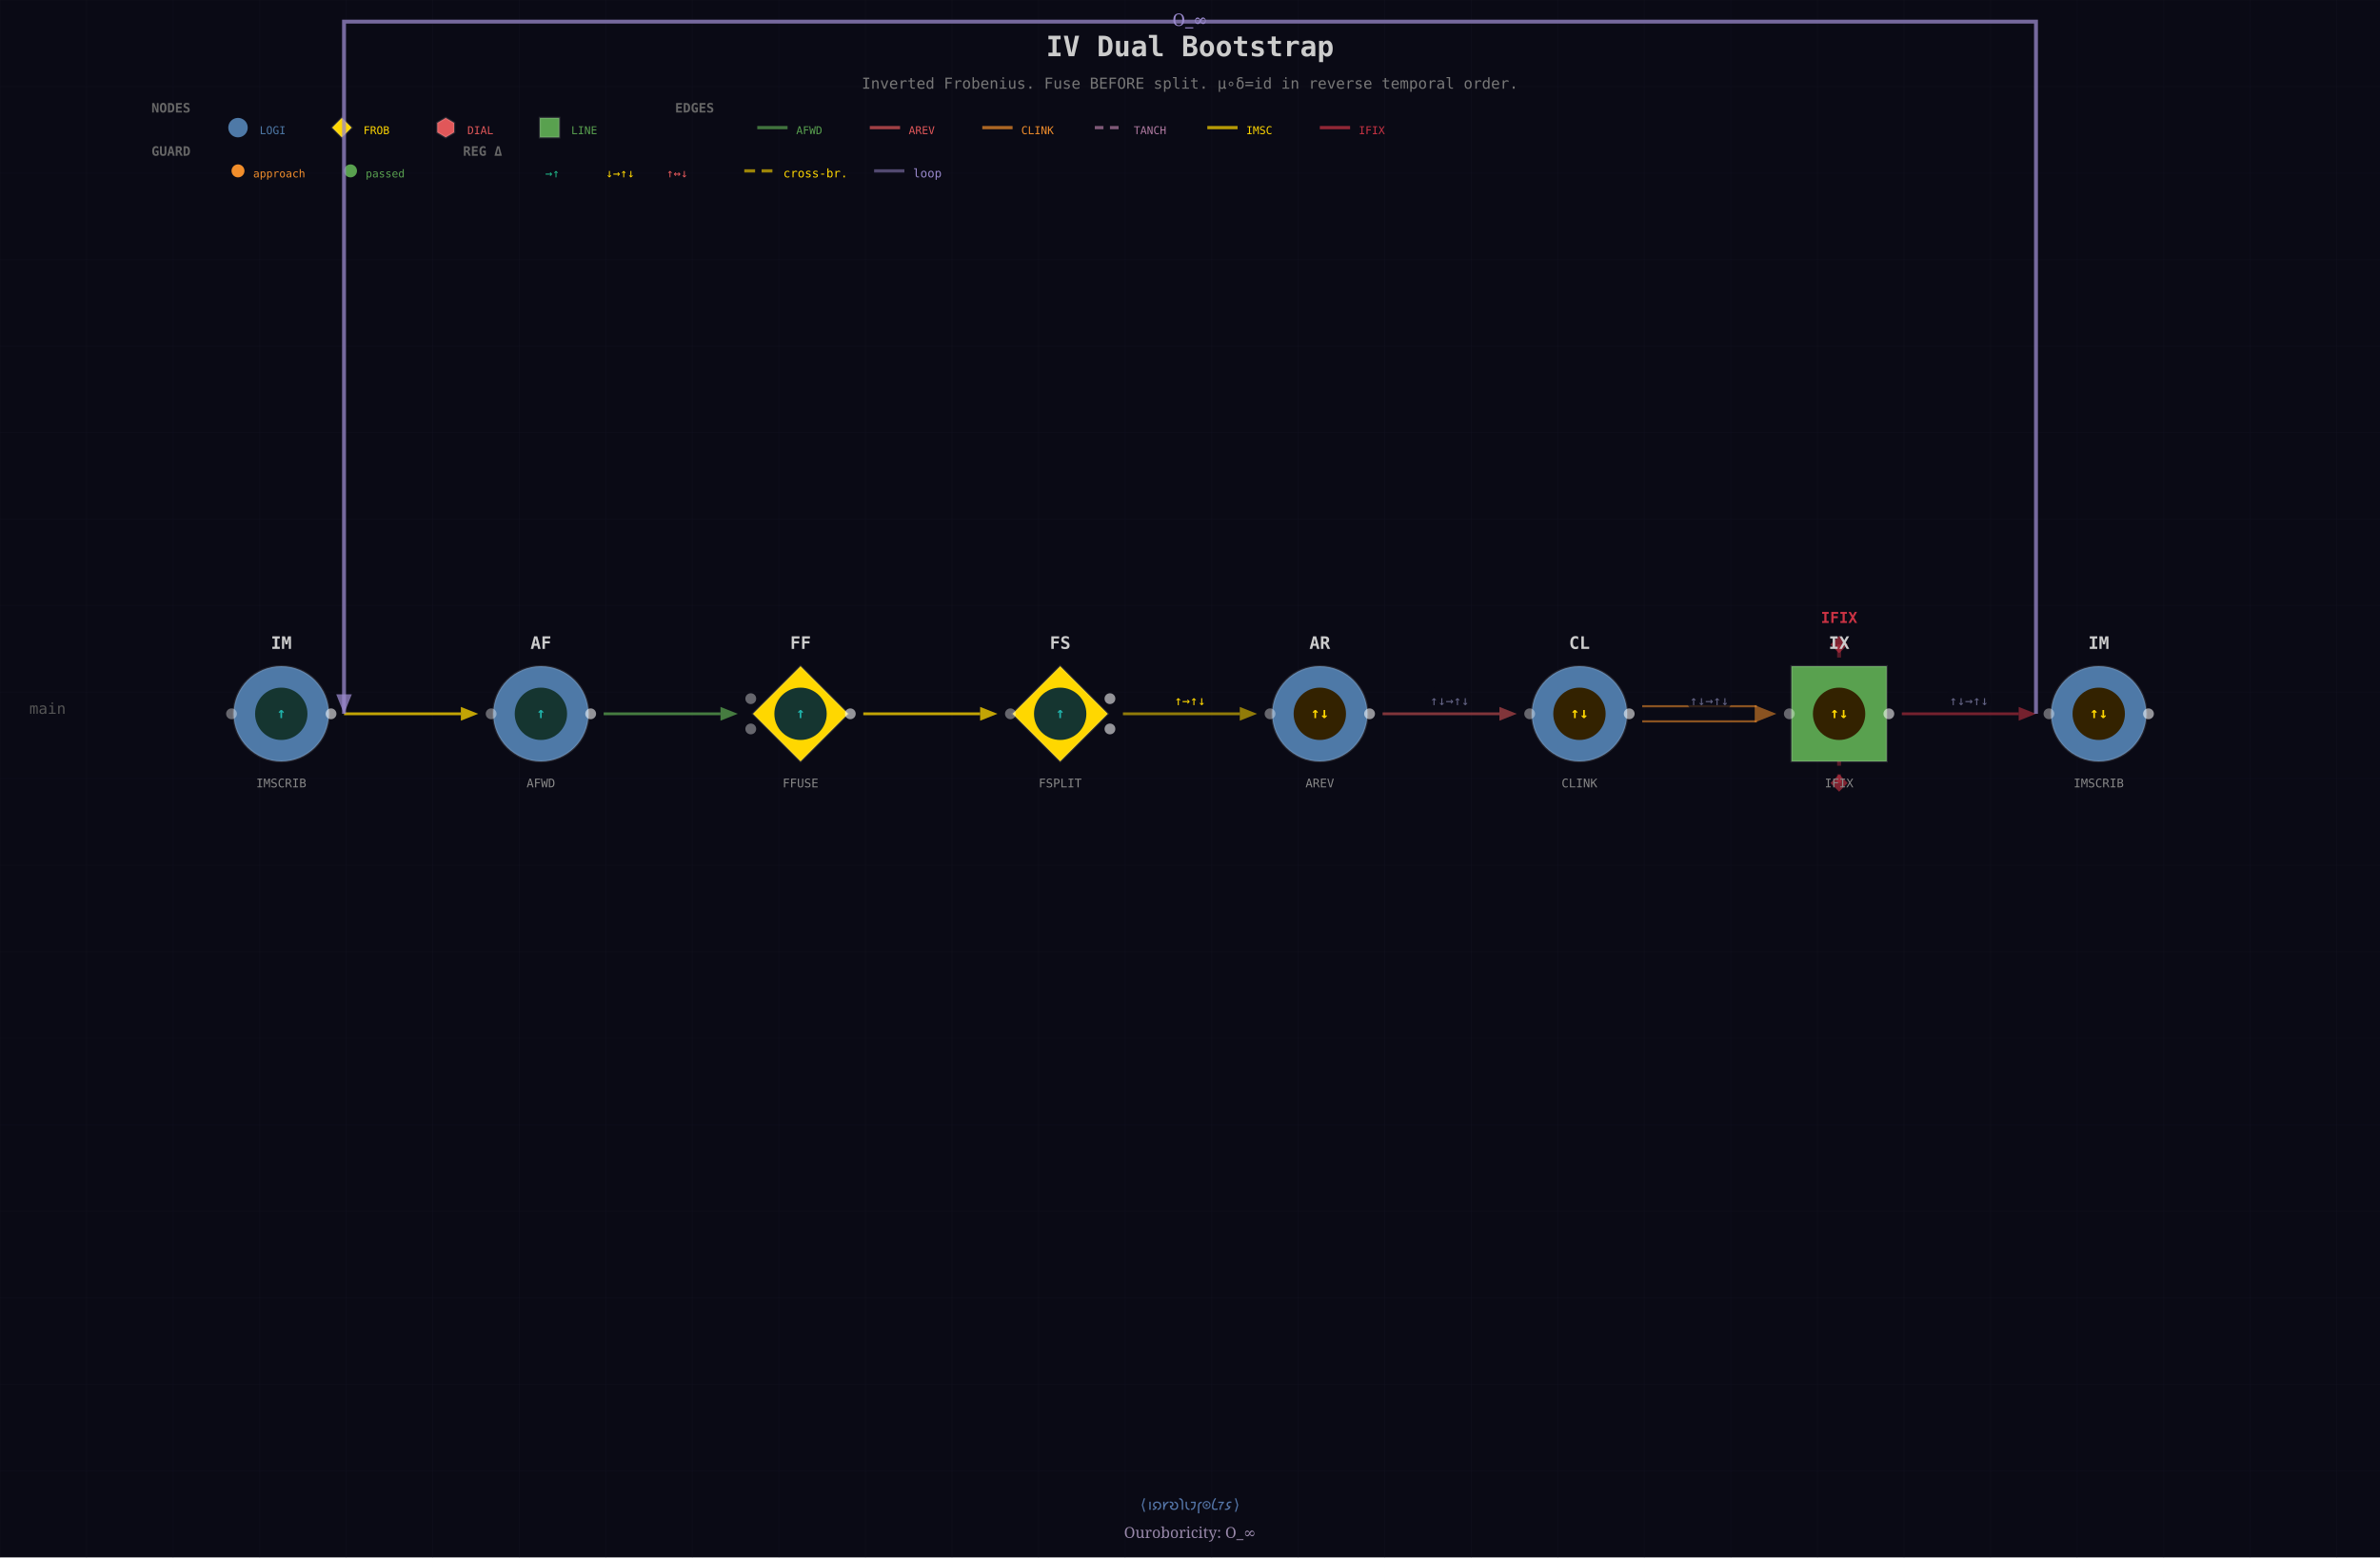
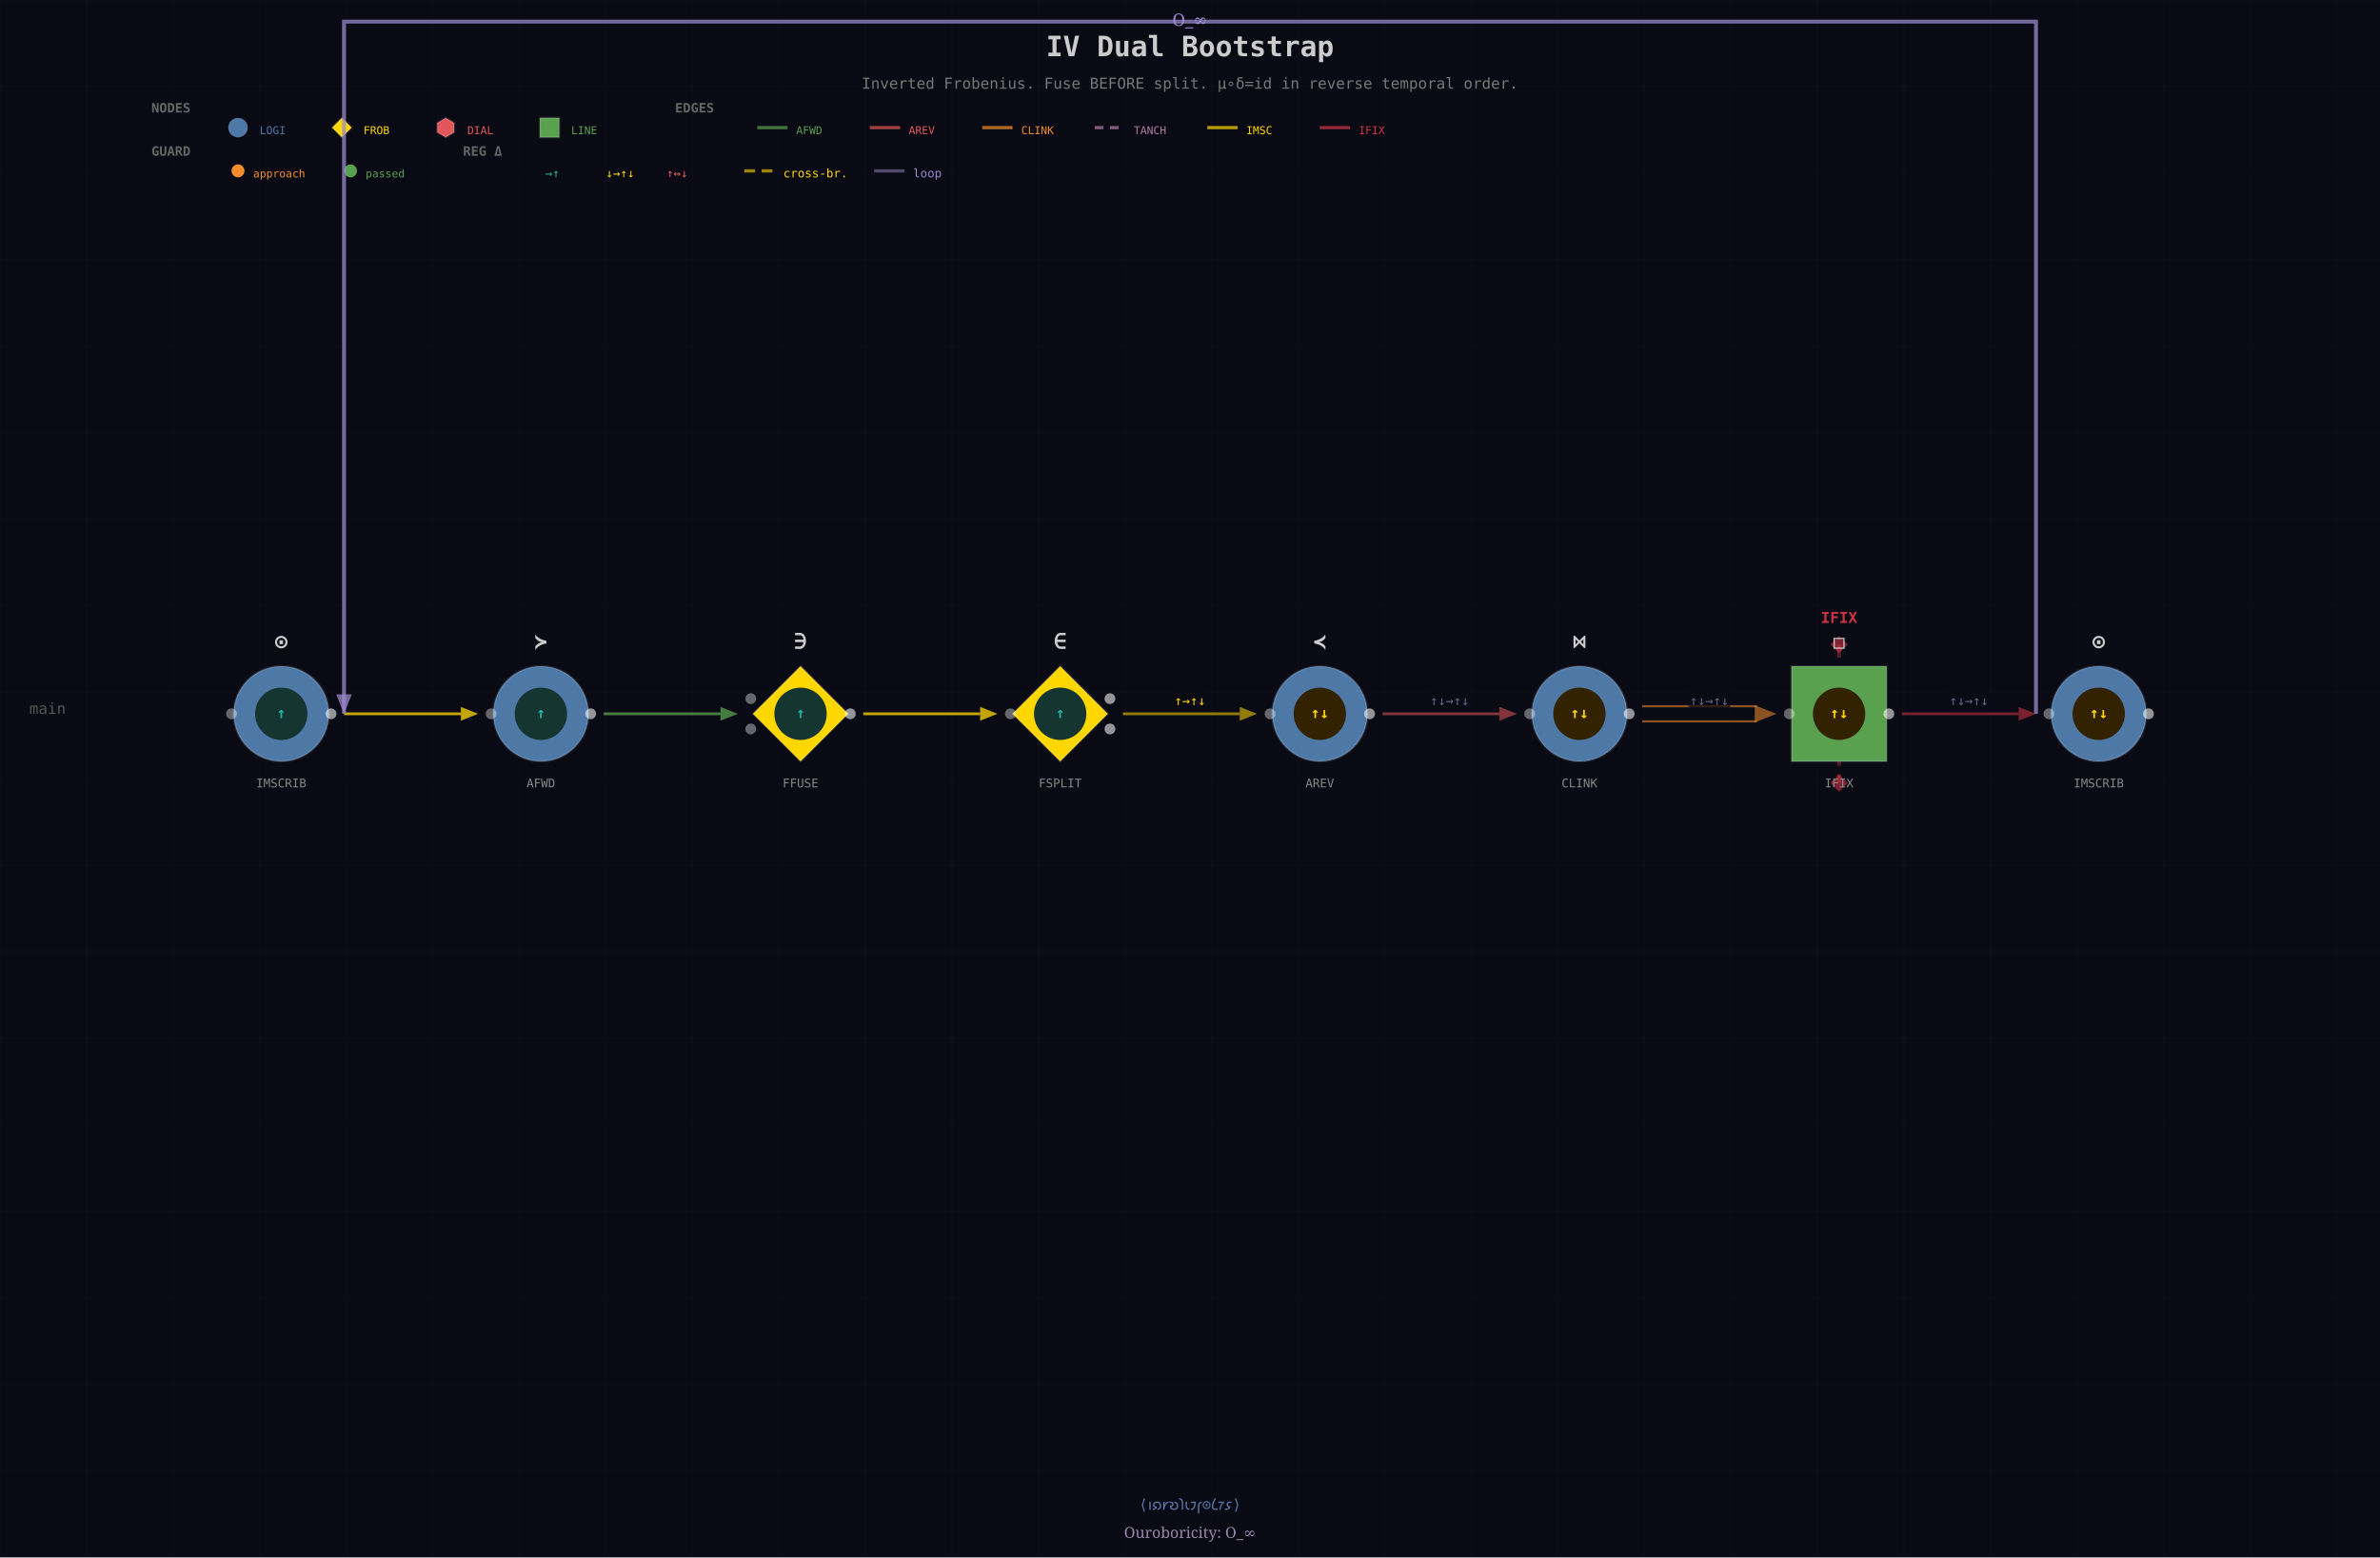
<svg xmlns="http://www.w3.org/2000/svg" viewBox="0 0 1100 720">
  <rect width="1100" height="720" fill="#0a0a15" />
  <line x1="0.0" y1="0.0" x2="0.0" y2="720.0" stroke="#151525" stroke-width="0.4" opacity="0.25" />
  <line x1="40.0" y1="0.0" x2="40.0" y2="720.0" stroke="#151525" stroke-width="0.4" opacity="0.25" />
  <line x1="80.0" y1="0.0" x2="80.0" y2="720.0" stroke="#151525" stroke-width="0.4" opacity="0.25" />
  <line x1="120.0" y1="0.0" x2="120.0" y2="720.0" stroke="#151525" stroke-width="0.4" opacity="0.25" />
  <line x1="160.0" y1="0.0" x2="160.0" y2="720.0" stroke="#151525" stroke-width="0.4" opacity="0.25" />
  <line x1="200.0" y1="0.0" x2="200.0" y2="720.0" stroke="#151525" stroke-width="0.4" opacity="0.25" />
  <line x1="240.0" y1="0.0" x2="240.0" y2="720.0" stroke="#151525" stroke-width="0.4" opacity="0.25" />
  <line x1="280.0" y1="0.0" x2="280.0" y2="720.0" stroke="#151525" stroke-width="0.4" opacity="0.25" />
  <line x1="320.0" y1="0.0" x2="320.0" y2="720.0" stroke="#151525" stroke-width="0.4" opacity="0.25" />
  <line x1="360.0" y1="0.0" x2="360.0" y2="720.0" stroke="#151525" stroke-width="0.4" opacity="0.25" />
  <line x1="400.0" y1="0.0" x2="400.0" y2="720.0" stroke="#151525" stroke-width="0.4" opacity="0.25" />
  <line x1="440.0" y1="0.0" x2="440.0" y2="720.0" stroke="#151525" stroke-width="0.4" opacity="0.25" />
  <line x1="480.0" y1="0.0" x2="480.0" y2="720.0" stroke="#151525" stroke-width="0.4" opacity="0.25" />
  <line x1="520.0" y1="0.0" x2="520.0" y2="720.0" stroke="#151525" stroke-width="0.4" opacity="0.25" />
  <line x1="560.0" y1="0.0" x2="560.0" y2="720.0" stroke="#151525" stroke-width="0.4" opacity="0.25" />
  <line x1="600.0" y1="0.0" x2="600.0" y2="720.0" stroke="#151525" stroke-width="0.4" opacity="0.25" />
  <line x1="640.0" y1="0.0" x2="640.0" y2="720.0" stroke="#151525" stroke-width="0.4" opacity="0.25" />
  <line x1="680.0" y1="0.0" x2="680.0" y2="720.0" stroke="#151525" stroke-width="0.4" opacity="0.25" />
  <line x1="720.0" y1="0.0" x2="720.0" y2="720.0" stroke="#151525" stroke-width="0.4" opacity="0.25" />
  <line x1="760.0" y1="0.0" x2="760.0" y2="720.0" stroke="#151525" stroke-width="0.4" opacity="0.25" />
  <line x1="800.0" y1="0.0" x2="800.0" y2="720.0" stroke="#151525" stroke-width="0.4" opacity="0.25" />
  <line x1="840.0" y1="0.0" x2="840.0" y2="720.0" stroke="#151525" stroke-width="0.4" opacity="0.25" />
  <line x1="880.0" y1="0.0" x2="880.0" y2="720.0" stroke="#151525" stroke-width="0.4" opacity="0.25" />
  <line x1="920.0" y1="0.0" x2="920.0" y2="720.0" stroke="#151525" stroke-width="0.4" opacity="0.25" />
  <line x1="960.0" y1="0.0" x2="960.0" y2="720.0" stroke="#151525" stroke-width="0.4" opacity="0.25" />
  <line x1="1000.0" y1="0.0" x2="1000.0" y2="720.0" stroke="#151525" stroke-width="0.4" opacity="0.25" />
  <line x1="1040.0" y1="0.0" x2="1040.0" y2="720.0" stroke="#151525" stroke-width="0.4" opacity="0.25" />
  <line x1="1080.0" y1="0.0" x2="1080.0" y2="720.0" stroke="#151525" stroke-width="0.4" opacity="0.25" />
  <line x1="0.0" y1="0.0" x2="1100.0" y2="0.0" stroke="#151525" stroke-width="0.4" opacity="0.25" />
  <line x1="0.0" y1="40.0" x2="1100.0" y2="40.0" stroke="#151525" stroke-width="0.4" opacity="0.25" />
  <line x1="0.0" y1="80.0" x2="1100.0" y2="80.0" stroke="#151525" stroke-width="0.4" opacity="0.25" />
  <line x1="0.0" y1="120.0" x2="1100.0" y2="120.0" stroke="#151525" stroke-width="0.4" opacity="0.25" />
  <line x1="0.0" y1="160.0" x2="1100.0" y2="160.0" stroke="#151525" stroke-width="0.4" opacity="0.25" />
  <line x1="0.0" y1="200.0" x2="1100.0" y2="200.0" stroke="#151525" stroke-width="0.4" opacity="0.25" />
  <line x1="0.0" y1="240.0" x2="1100.0" y2="240.0" stroke="#151525" stroke-width="0.4" opacity="0.25" />
  <line x1="0.0" y1="280.0" x2="1100.0" y2="280.0" stroke="#151525" stroke-width="0.4" opacity="0.25" />
  <line x1="0.0" y1="320.0" x2="1100.0" y2="320.0" stroke="#151525" stroke-width="0.4" opacity="0.25" />
  <line x1="0.0" y1="360.0" x2="1100.0" y2="360.0" stroke="#151525" stroke-width="0.4" opacity="0.25" />
  <line x1="0.0" y1="400.0" x2="1100.0" y2="400.0" stroke="#151525" stroke-width="0.4" opacity="0.25" />
  <line x1="0.0" y1="440.0" x2="1100.0" y2="440.0" stroke="#151525" stroke-width="0.4" opacity="0.25" />
  <line x1="0.0" y1="480.0" x2="1100.0" y2="480.0" stroke="#151525" stroke-width="0.4" opacity="0.25" />
  <line x1="0.0" y1="520.0" x2="1100.0" y2="520.0" stroke="#151525" stroke-width="0.4" opacity="0.25" />
  <line x1="0.0" y1="560.0" x2="1100.0" y2="560.0" stroke="#151525" stroke-width="0.4" opacity="0.25" />
  <line x1="0.0" y1="600.0" x2="1100.0" y2="600.0" stroke="#151525" stroke-width="0.4" opacity="0.25" />
  <line x1="0.0" y1="640.0" x2="1100.0" y2="640.0" stroke="#151525" stroke-width="0.4" opacity="0.25" />
  <line x1="0.0" y1="680.0" x2="1100.0" y2="680.0" stroke="#151525" stroke-width="0.4" opacity="0.25" />
  <text x="550.0" y="26.0" fill="#cccccc" font-size="13" text-anchor="middle" font-family="monospace" font-weight="bold">IV Dual Bootstrap</text>
  <text x="550.0" y="41.0" fill="#777" font-size="7" text-anchor="middle" font-family="monospace">Inverted Frobenius. Fuse BEFORE split. μ∘δ=id in reverse temporal order.</text>
  <text x="22.0" y="330.0" fill="#555" font-size="7" text-anchor="middle" font-family="monospace">main</text>
  <line x1="850.0" y1="298.0" x2="850.0" y2="362.0" stroke="#cc3344" stroke-width="1.8" opacity="0.4" stroke-dasharray="6,4" />
  <text x="850.0" y="288.0" fill="#cc3344" font-size="7" text-anchor="middle" font-family="monospace" font-weight="bold">IFIX</text>
  <polygon points="850.0,294.0 854.0,298 850.0,302.0 846.0,298" fill="#cc3344" opacity="0.6" />
  <polygon points="850.0,358.0 854.0,362 850.0,366.0 846.0,362" fill="#cc3344" opacity="0.6" />
  <line x1="159.0" y1="330.0" x2="213.0" y2="330.0" stroke="#ffd700" stroke-width="1.3" opacity="0.75" />
  <polygon points="221.0,330.0 213.0,333.2 213.0,326.8" fill="#ffd700" opacity="0.75" />
  <line x1="279.0" y1="330.0" x2="333.0" y2="330.0" stroke="#59a14f" stroke-width="1.3" opacity="0.75" />
  <polygon points="341.0,330.0 333.0,333.2 333.0,326.8" fill="#59a14f" opacity="0.75" />
  <line x1="399.0" y1="330.0" x2="453.0" y2="330.0" stroke="#ffd700" stroke-width="1.3" opacity="0.75" />
  <polygon points="461.0,330.0 453.0,333.2 453.0,326.8" fill="#ffd700" opacity="0.75" />
  <line x1="519.0" y1="330.0" x2="573.0" y2="330.0" stroke="#ffd700" stroke-width="1.3" opacity="0.55" />
  <polygon points="581.0,330.0 573.0,333.2 573.0,326.8" fill="#ffd700" opacity="0.55" />
  <rect x="542.0" y="318.0" width="16.0" height="10" fill="#0a0a15" opacity="0.7" rx="3" />
  <text x="550.0" y="326.0" fill="#ffd700" font-size="6" text-anchor="middle" font-family="monospace">↑→↑↓</text>
  <line x1="639.0" y1="330.0" x2="693.0" y2="330.0" stroke="#e15759" stroke-width="1.3" opacity="0.55" />
  <polygon points="701.0,330.0 693.0,333.2 693.0,326.8" fill="#e15759" opacity="0.55" />
  <rect x="660.0" y="318.0" width="20.0" height="10" fill="#0a0a15" opacity="0.7" rx="3" />
  <text x="670.0" y="326.0" fill="#666688" font-size="6" text-anchor="middle" font-family="monospace">↑↓→↑↓</text>
  <line x1="759.0" y1="326.5" x2="812.0" y2="326.5" stroke="#f28e2b" stroke-width="1.0" opacity="0.55" />
  <line x1="759.0" y1="333.5" x2="812.0" y2="333.5" stroke="#f28e2b" stroke-width="1.0" opacity="0.55" />
  <polygon points="821.0,330.0 811.0,334.0 811.0,326.0" fill="#f28e2b" opacity="0.55" />
  <rect x="780.0" y="318.0" width="20.0" height="10" fill="#0a0a15" opacity="0.7" rx="3" />
  <text x="790.0" y="326.0" fill="#666688" font-size="6" text-anchor="middle" font-family="monospace">↑↓→↑↓</text>
  <line x1="879.0" y1="330.0" x2="933.0" y2="330.0" stroke="#cc3344" stroke-width="1.3" opacity="0.55" />
  <polygon points="941.0,330.0 933.0,333.2 933.0,326.8" fill="#cc3344" opacity="0.55" />
  <rect x="900.0" y="318.0" width="20.0" height="10" fill="#0a0a15" opacity="0.7" rx="3" />
  <text x="910.0" y="326.0" fill="#666688" font-size="6" text-anchor="middle" font-family="monospace">↑↓→↑↓</text>
  <circle cx="130.0" cy="330.0" r="22.0" fill="#4e79a7" stroke="#ffffff20" stroke-width="1.0" />
  <circle cx="130.0" cy="330.0" r="12.1" fill="#153530" stroke-width="0" />
  <text x="130.0" y="332.0" fill="#20b2aa" font-size="7" text-anchor="middle" font-family="monospace" font-weight="bold">↑</text>
-   <text x="130.0" y="300.0" fill="#cccccc" font-size="8" text-anchor="middle" font-family="monospace" font-weight="bold">IM</text>
+   <text x="130.0" y="300.0" fill="#cccccc" font-size="10" text-anchor="middle" font-family="monospace" font-weight="bold">⊙</text>
  <text x="130.0" y="364.0" fill="#888" font-size="5.5" text-anchor="middle" font-family="monospace">IMSCRIB</text>
  <circle cx="107.0" cy="330.0" r="2.5" fill="#ffffff60" stroke-width="0" />
  <circle cx="153.0" cy="330.0" r="2.5" fill="#ffffff90" stroke-width="0" />
  <circle cx="250.0" cy="330.0" r="22.0" fill="#4e79a7" stroke="#ffffff20" stroke-width="1.0" />
  <circle cx="250.0" cy="330.0" r="12.1" fill="#153530" stroke-width="0" />
  <text x="250.0" y="332.0" fill="#20b2aa" font-size="7" text-anchor="middle" font-family="monospace" font-weight="bold">↑</text>
-   <text x="250.0" y="300.0" fill="#cccccc" font-size="8" text-anchor="middle" font-family="monospace" font-weight="bold">AF</text>
+   <text x="250.0" y="300.0" fill="#cccccc" font-size="10" text-anchor="middle" font-family="monospace" font-weight="bold">≻</text>
  <text x="250.0" y="364.0" fill="#888" font-size="5.5" text-anchor="middle" font-family="monospace">AFWD</text>
  <circle cx="227.0" cy="330.0" r="2.5" fill="#ffffff60" stroke-width="0" />
  <circle cx="273.0" cy="330.0" r="2.5" fill="#ffffff90" stroke-width="0" />
  <polygon points="370.0,308.0 392.0,330 370.0,352.0 348.0,330" fill="#ffd700" stroke="#ffffff20" stroke-width="1.0" />
  <circle cx="370.0" cy="330.0" r="12.1" fill="#153530" stroke-width="0" />
  <text x="370.0" y="332.0" fill="#20b2aa" font-size="7" text-anchor="middle" font-family="monospace" font-weight="bold">↑</text>
-   <text x="370.0" y="300.0" fill="#cccccc" font-size="8" text-anchor="middle" font-family="monospace" font-weight="bold">FF</text>
+   <text x="370.0" y="300.0" fill="#cccccc" font-size="10" text-anchor="middle" font-family="monospace" font-weight="bold">∋</text>
  <text x="370.0" y="364.0" fill="#888" font-size="5.5" text-anchor="middle" font-family="monospace">FFUSE</text>
  <circle cx="347.0" cy="323.0" r="2.5" fill="#ffffff60" stroke-width="0" />
  <circle cx="347.0" cy="337.0" r="2.5" fill="#ffffff60" stroke-width="0" />
  <circle cx="393.0" cy="330.0" r="2.5" fill="#ffffff90" stroke-width="0" />
  <polygon points="490.0,308.0 512.0,330 490.0,352.0 468.0,330" fill="#ffd700" stroke="#ffffff20" stroke-width="1.0" />
  <circle cx="490.0" cy="330.0" r="12.1" fill="#153530" stroke-width="0" />
  <text x="490.0" y="332.0" fill="#20b2aa" font-size="7" text-anchor="middle" font-family="monospace" font-weight="bold">↑</text>
-   <text x="490.0" y="300.0" fill="#cccccc" font-size="8" text-anchor="middle" font-family="monospace" font-weight="bold">FS</text>
+   <text x="490.0" y="300.0" fill="#cccccc" font-size="10" text-anchor="middle" font-family="monospace" font-weight="bold">∈</text>
  <text x="490.0" y="364.0" fill="#888" font-size="5.5" text-anchor="middle" font-family="monospace">FSPLIT</text>
  <circle cx="467.0" cy="330.0" r="2.5" fill="#ffffff60" stroke-width="0" />
  <circle cx="513.0" cy="323.0" r="2.5" fill="#ffffff90" stroke-width="0" />
  <circle cx="513.0" cy="337.0" r="2.5" fill="#ffffff90" stroke-width="0" />
  <circle cx="610.0" cy="330.0" r="22.0" fill="#4e79a7" stroke="#ffffff20" stroke-width="1.0" />
  <circle cx="610.0" cy="330.0" r="12.1" fill="#332200" stroke-width="0" />
  <text x="610.0" y="332.0" fill="#ffd700" font-size="7" text-anchor="middle" font-family="monospace" font-weight="bold">↑↓</text>
-   <text x="610.0" y="300.0" fill="#cccccc" font-size="8" text-anchor="middle" font-family="monospace" font-weight="bold">AR</text>
+   <text x="610.0" y="300.0" fill="#cccccc" font-size="10" text-anchor="middle" font-family="monospace" font-weight="bold">≺</text>
  <text x="610.0" y="364.0" fill="#888" font-size="5.5" text-anchor="middle" font-family="monospace">AREV</text>
  <circle cx="587.0" cy="330.0" r="2.5" fill="#ffffff60" stroke-width="0" />
  <circle cx="633.0" cy="330.0" r="2.5" fill="#ffffff90" stroke-width="0" />
  <circle cx="730.0" cy="330.0" r="22.0" fill="#4e79a7" stroke="#ffffff20" stroke-width="1.0" />
  <circle cx="730.0" cy="330.0" r="12.1" fill="#332200" stroke-width="0" />
  <text x="730.0" y="332.0" fill="#ffd700" font-size="7" text-anchor="middle" font-family="monospace" font-weight="bold">↑↓</text>
-   <text x="730.0" y="300.0" fill="#cccccc" font-size="8" text-anchor="middle" font-family="monospace" font-weight="bold">CL</text>
+   <text x="730.0" y="300.0" fill="#cccccc" font-size="10" text-anchor="middle" font-family="monospace" font-weight="bold">⋈</text>
  <text x="730.0" y="364.0" fill="#888" font-size="5.5" text-anchor="middle" font-family="monospace">CLINK</text>
  <circle cx="707.0" cy="330.0" r="2.5" fill="#ffffff60" stroke-width="0" />
  <circle cx="753.0" cy="330.0" r="2.5" fill="#ffffff90" stroke-width="0" />
  <rect x="828.0" y="308.0" width="44.0" height="44.0" fill="#59a14f" stroke="#ffffff20" stroke-width="1.0" />
  <circle cx="850.0" cy="330.0" r="12.1" fill="#332200" stroke-width="0" />
  <text x="850.0" y="332.0" fill="#ffd700" font-size="7" text-anchor="middle" font-family="monospace" font-weight="bold">↑↓</text>
-   <text x="850.0" y="300.0" fill="#cccccc" font-size="8" text-anchor="middle" font-family="monospace" font-weight="bold">IX</text>
+   <text x="850.0" y="300.0" fill="#cccccc" font-size="10" text-anchor="middle" font-family="monospace" font-weight="bold">◻</text>
  <text x="850.0" y="364.0" fill="#888" font-size="5.5" text-anchor="middle" font-family="monospace">IFIX</text>
  <circle cx="827.0" cy="330.0" r="2.5" fill="#ffffff60" stroke-width="0" />
  <circle cx="873.0" cy="330.0" r="2.5" fill="#ffffff90" stroke-width="0" />
  <circle cx="970.0" cy="330.0" r="22.0" fill="#4e79a7" stroke="#ffffff20" stroke-width="1.0" />
  <circle cx="970.0" cy="330.0" r="12.1" fill="#332200" stroke-width="0" />
  <text x="970.0" y="332.0" fill="#ffd700" font-size="7" text-anchor="middle" font-family="monospace" font-weight="bold">↑↓</text>
-   <text x="970.0" y="300.0" fill="#cccccc" font-size="8" text-anchor="middle" font-family="monospace" font-weight="bold">IM</text>
+   <text x="970.0" y="300.0" fill="#cccccc" font-size="10" text-anchor="middle" font-family="monospace" font-weight="bold">⊙</text>
  <text x="970.0" y="364.0" fill="#888" font-size="5.5" text-anchor="middle" font-family="monospace">IMSCRIB</text>
  <circle cx="947.0" cy="330.0" r="2.5" fill="#ffffff60" stroke-width="0" />
  <circle cx="993.0" cy="330.0" r="2.5" fill="#ffffff90" stroke-width="0" />
  <text x="550.0" y="698.0" fill="#5577aa" font-size="7" text-anchor="middle" font-family="monospace">⟨𐑦𐑸𐑾𐑹𐑐𐑧𐑲𐑝⊙𐑖𐑳𐑭⟩</text>
  <text x="550.0" y="711.0" fill="#9988aa" font-size="7" text-anchor="middle" font-family="serif">Ouroboricity: O_∞</text>
  <text x="70.0" y="52.0" fill="#666" font-size="6" text-anchor="start" font-family="monospace" font-weight="bold">NODES</text>
  <circle cx="110.0" cy="59.0" r="4.5" fill="#4e79a7" stroke-width="0" />
  <text x="120.0" y="62.0" fill="#4e79a7" font-size="5" text-anchor="start" font-family="monospace">LOGI</text>
  <polygon points="158,54.5 162.5,59 158,63.5 153.5,59" fill="#ffd700" stroke="#ffffff20" stroke-width="1.0" />
  <text x="168.0" y="62.0" fill="#ffd700" font-size="5" text-anchor="start" font-family="monospace">FROB</text>
  <polygon points="209.9,61.2 206.0,63.5 202.1,61.2 202.1,56.8 206.0,54.5 209.9,56.8" fill="#e15759" stroke="#ffffff20" stroke-width="1.0" />
  <text x="216.0" y="62.0" fill="#e15759" font-size="5" text-anchor="start" font-family="monospace">DIAL</text>
  <rect x="249.5" y="54.5" width="9.0" height="9.0" fill="#59a14f" stroke="#ffffff20" stroke-width="1.0" />
  <text x="264.0" y="62.0" fill="#59a14f" font-size="5" text-anchor="start" font-family="monospace">LINE</text>
  <text x="312.0" y="52.0" fill="#666" font-size="6" text-anchor="start" font-family="monospace" font-weight="bold">EDGES</text>
  <line x1="350.0" y1="59.0" x2="364.0" y2="59.0" stroke="#59a14f" stroke-width="1.5" opacity="0.7" />
  <text x="368.0" y="62.0" fill="#59a14f" font-size="5" text-anchor="start" font-family="monospace">AFWD</text>
  <line x1="402.0" y1="59.0" x2="416.0" y2="59.0" stroke="#e15759" stroke-width="1.5" opacity="0.7" />
  <text x="420.0" y="62.0" fill="#e15759" font-size="5" text-anchor="start" font-family="monospace">AREV</text>
  <line x1="454.0" y1="59.0" x2="468.0" y2="59.0" stroke="#f28e2b" stroke-width="1.5" opacity="0.7" />
  <text x="472.0" y="62.0" fill="#f28e2b" font-size="5" text-anchor="start" font-family="monospace">CLINK</text>
  <line x1="506.0" y1="59.0" x2="520.0" y2="59.0" stroke="#b07aa1" stroke-width="1.5" opacity="0.7" stroke-dasharray="4,3" />
  <text x="524.0" y="62.0" fill="#b07aa1" font-size="5" text-anchor="start" font-family="monospace">TANCH</text>
  <line x1="558.0" y1="59.0" x2="572.0" y2="59.0" stroke="#ffd700" stroke-width="1.5" opacity="0.7" />
  <text x="576.0" y="62.0" fill="#ffd700" font-size="5" text-anchor="start" font-family="monospace">IMSC</text>
  <line x1="610.0" y1="59.0" x2="624.0" y2="59.0" stroke="#cc3344" stroke-width="1.5" opacity="0.7" />
  <text x="628.0" y="62.0" fill="#cc3344" font-size="5" text-anchor="start" font-family="monospace">IFIX</text>
  <text x="70.0" y="72.0" fill="#666" font-size="6" text-anchor="start" font-family="monospace" font-weight="bold">GUARD</text>
  <circle cx="110.0" cy="79.0" r="3.0" fill="#f28e2b" stroke-width="0.8" />
  <text x="117.0" y="82.0" fill="#f28e2b" font-size="5" text-anchor="start" font-family="monospace">approach</text>
  <circle cx="162.0" cy="79.0" r="3.0" fill="#59a14f" stroke-width="0.9" />
  <text x="169.0" y="82.0" fill="#59a14f" font-size="5" text-anchor="start" font-family="monospace">passed</text>
  <text x="214.0" y="72.0" fill="#666" font-size="6" text-anchor="start" font-family="monospace" font-weight="bold">REG Δ</text>
  <text x="252.0" y="82.0" fill="#20b888" font-size="5.5" text-anchor="start" font-family="monospace">→↑</text>
  <text x="280.0" y="82.0" fill="#ffd700" font-size="5.5" text-anchor="start" font-family="monospace">↓→↑↓</text>
  <text x="308.0" y="82.0" fill="#e15759" font-size="5.5" text-anchor="start" font-family="monospace">↑↔↓</text>
  <line x1="344.0" y1="79.0" x2="358.0" y2="79.0" stroke="#ffd700" stroke-width="1.5" opacity="0.6" stroke-dasharray="5,3" />
  <text x="362.0" y="82.0" fill="#ffd700" font-size="5.5" text-anchor="start" font-family="monospace">cross-br.</text>
  <line x1="404.0" y1="79.0" x2="418.0" y2="79.0" stroke="#9988cc" stroke-width="1.5" opacity="0.5" />
  <text x="422.0" y="82.0" fill="#9988cc" font-size="5.5" text-anchor="start" font-family="monospace">loop</text>
  <path d="M941.0,330.0 L941.0,10.0 L159.0,10.0 L159.0,330.0" fill="none" stroke="#9988cc" stroke-width="1.8" opacity="0.75" />
  <polygon points="159.0,330.0 155.4,321.0 162.6,321.0" fill="#9988cc" opacity="0.75" />
  <text x="550.0" y="12.0" fill="#9988cc" font-size="8" text-anchor="middle" font-family="serif">O_∞</text>
</svg>
